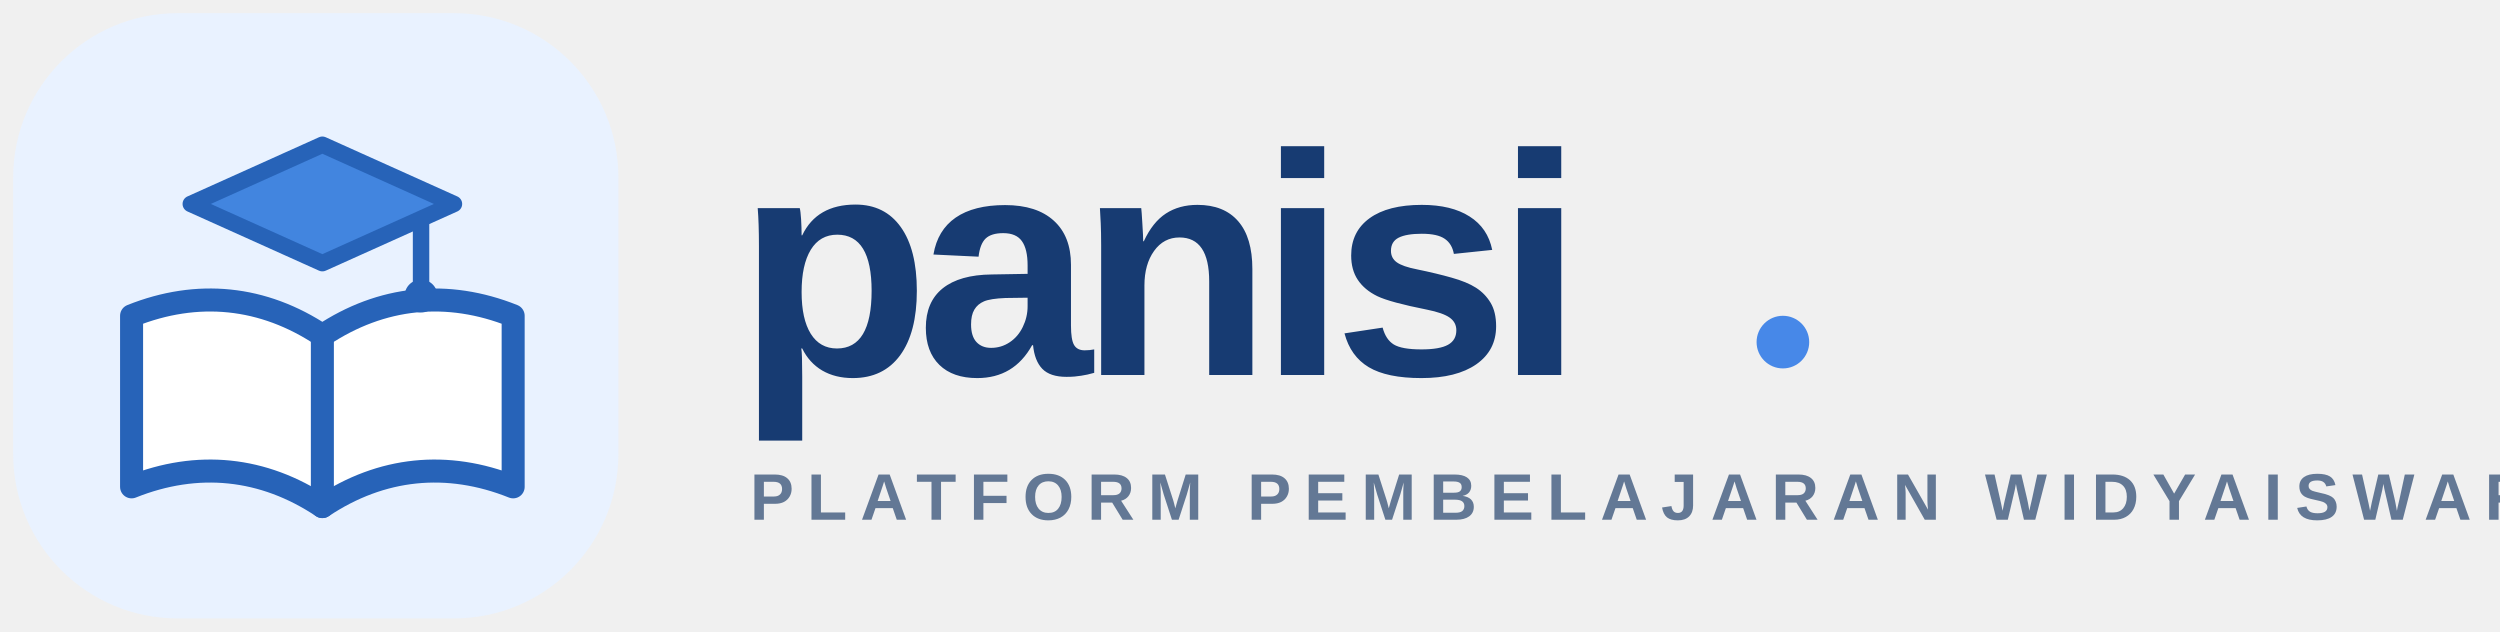
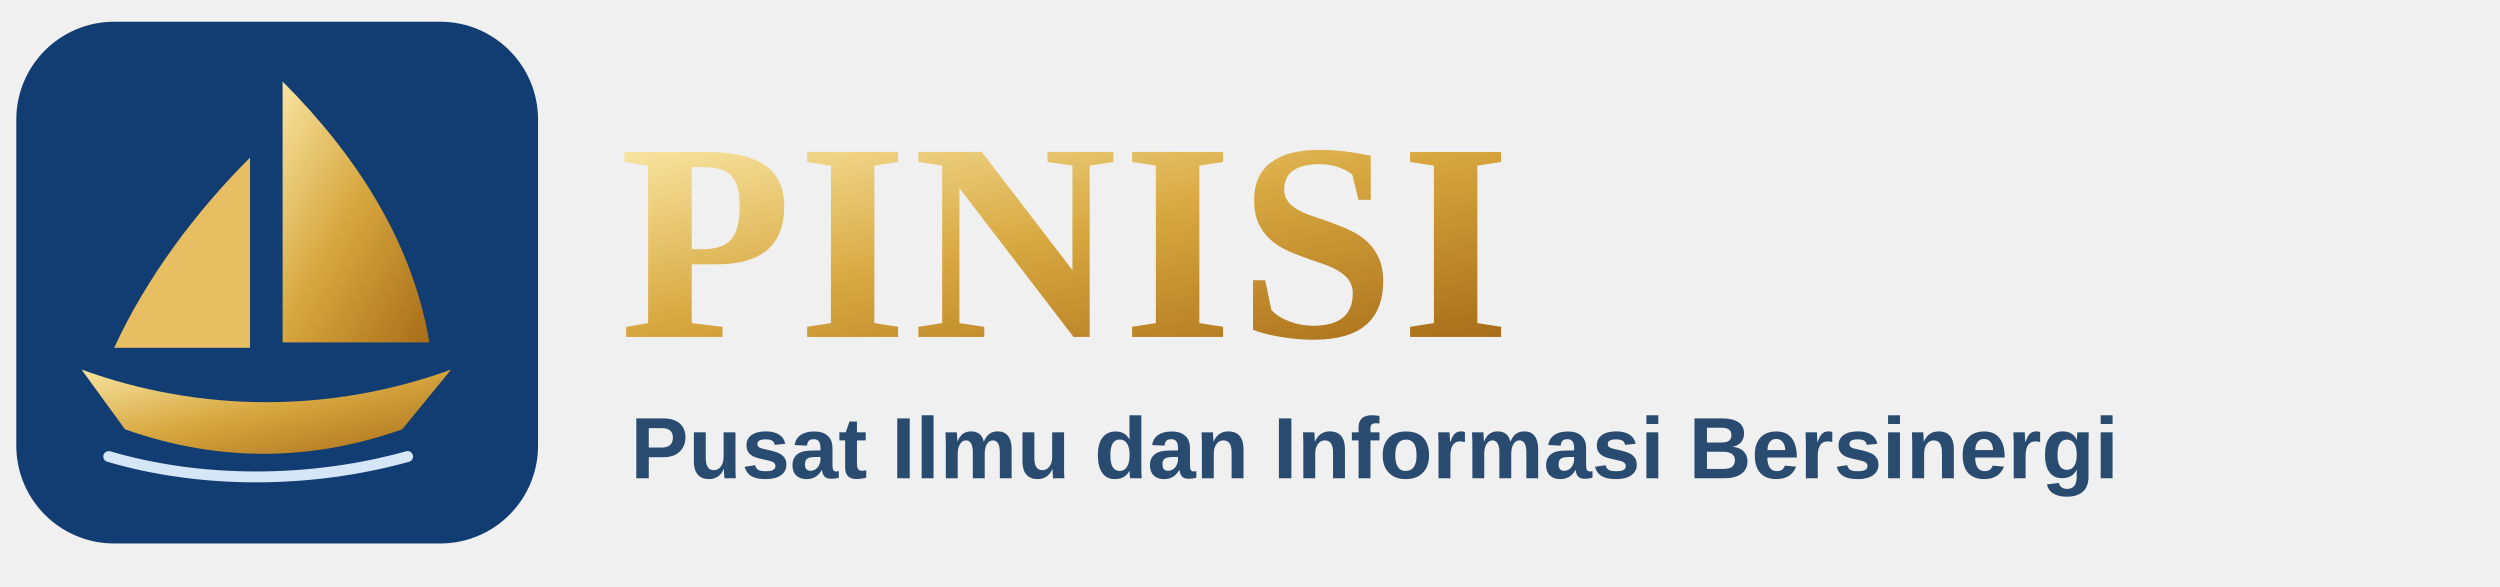
- <svg xmlns="http://www.w3.org/2000/svg" viewBox="0 0 380 96" fill="none">
-   <rect x="2" y="2" width="92" height="92" rx="25" fill="#E9F2FF" />
-   <path d="M20 48c10-4 20-3 29 3 9-6 19-7 29-3v26c-10-4-20-3-29 3-9-6-19-7-29-3V48Z" fill="#fff" stroke="#2763B8" stroke-width="3.5" stroke-linejoin="round" />
-   <path d="M49 51v26" stroke="#2763B8" stroke-width="3.5" stroke-linecap="round" />
-   <path d="m29 31 20-9 20 9-20 9-20-9Z" fill="#4285DF" stroke="#2763B8" stroke-width="2.5" stroke-linejoin="round" />
-   <path d="M64 34v9" stroke="#2763B8" stroke-width="2.5" stroke-linecap="round" />
-   <circle cx="64" cy="45" r="2.5" fill="#2763B8" />
-   <text x="112" y="57" fill="#173B72" font-family="Arial,Helvetica,sans-serif" font-size="48" font-weight="700" letter-spacing="-2">panisi</text>
-   <circle cx="271" cy="52" r="4" fill="#4788E8" />
-   <text x="114" y="79" fill="#637895" font-family="Arial,Helvetica,sans-serif" font-size="10" font-weight="600" letter-spacing="2">PLATFORM PEMBELAJARAN WIDYAISWARA</text>
+ <svg xmlns="http://www.w3.org/2000/svg" viewBox="0 0 460 108" fill="none">
+   <defs>
+     <linearGradient id="gold" x1="0" y1="0" x2="1" y2="1">
+       <stop stop-color="#F8E4A0" />
+       <stop offset=".48" stop-color="#D7A73F" />
+       <stop offset="1" stop-color="#A86D19" />
+     </linearGradient>
+   </defs>
+   <rect x="3" y="4" width="96" height="96" rx="18" fill="#123D72" />
+   <path d="M49 13v59" stroke="url(#gold)" stroke-width="3" stroke-linecap="round" />
+   <path d="M52 15c14 14 24 30 27 48H52V15Z" fill="url(#gold)" />
+   <path d="M46 29C36 39 27 51 21 64h25V29Z" fill="#E7BE62" />
+   <path d="M15 68c22 8 46 8 68 0l-9 11c-17 6-34 6-51 0l-8-11Z" fill="url(#gold)" />
+   <path d="M20 84c17 5 37 5 55 0" stroke="#D5E6F8" stroke-width="2" stroke-linecap="round" />
+   <text x="114" y="62" fill="url(#gold)" font-family="Georgia,'Times New Roman',serif" font-size="52" font-weight="700" letter-spacing="1">PINISI</text>
+   <text x="116" y="88" fill="#294B70" font-family="Arial,Helvetica,sans-serif" font-size="16" font-weight="600">Pusat Ilmu dan Informasi Bersinergi</text>
</svg>
